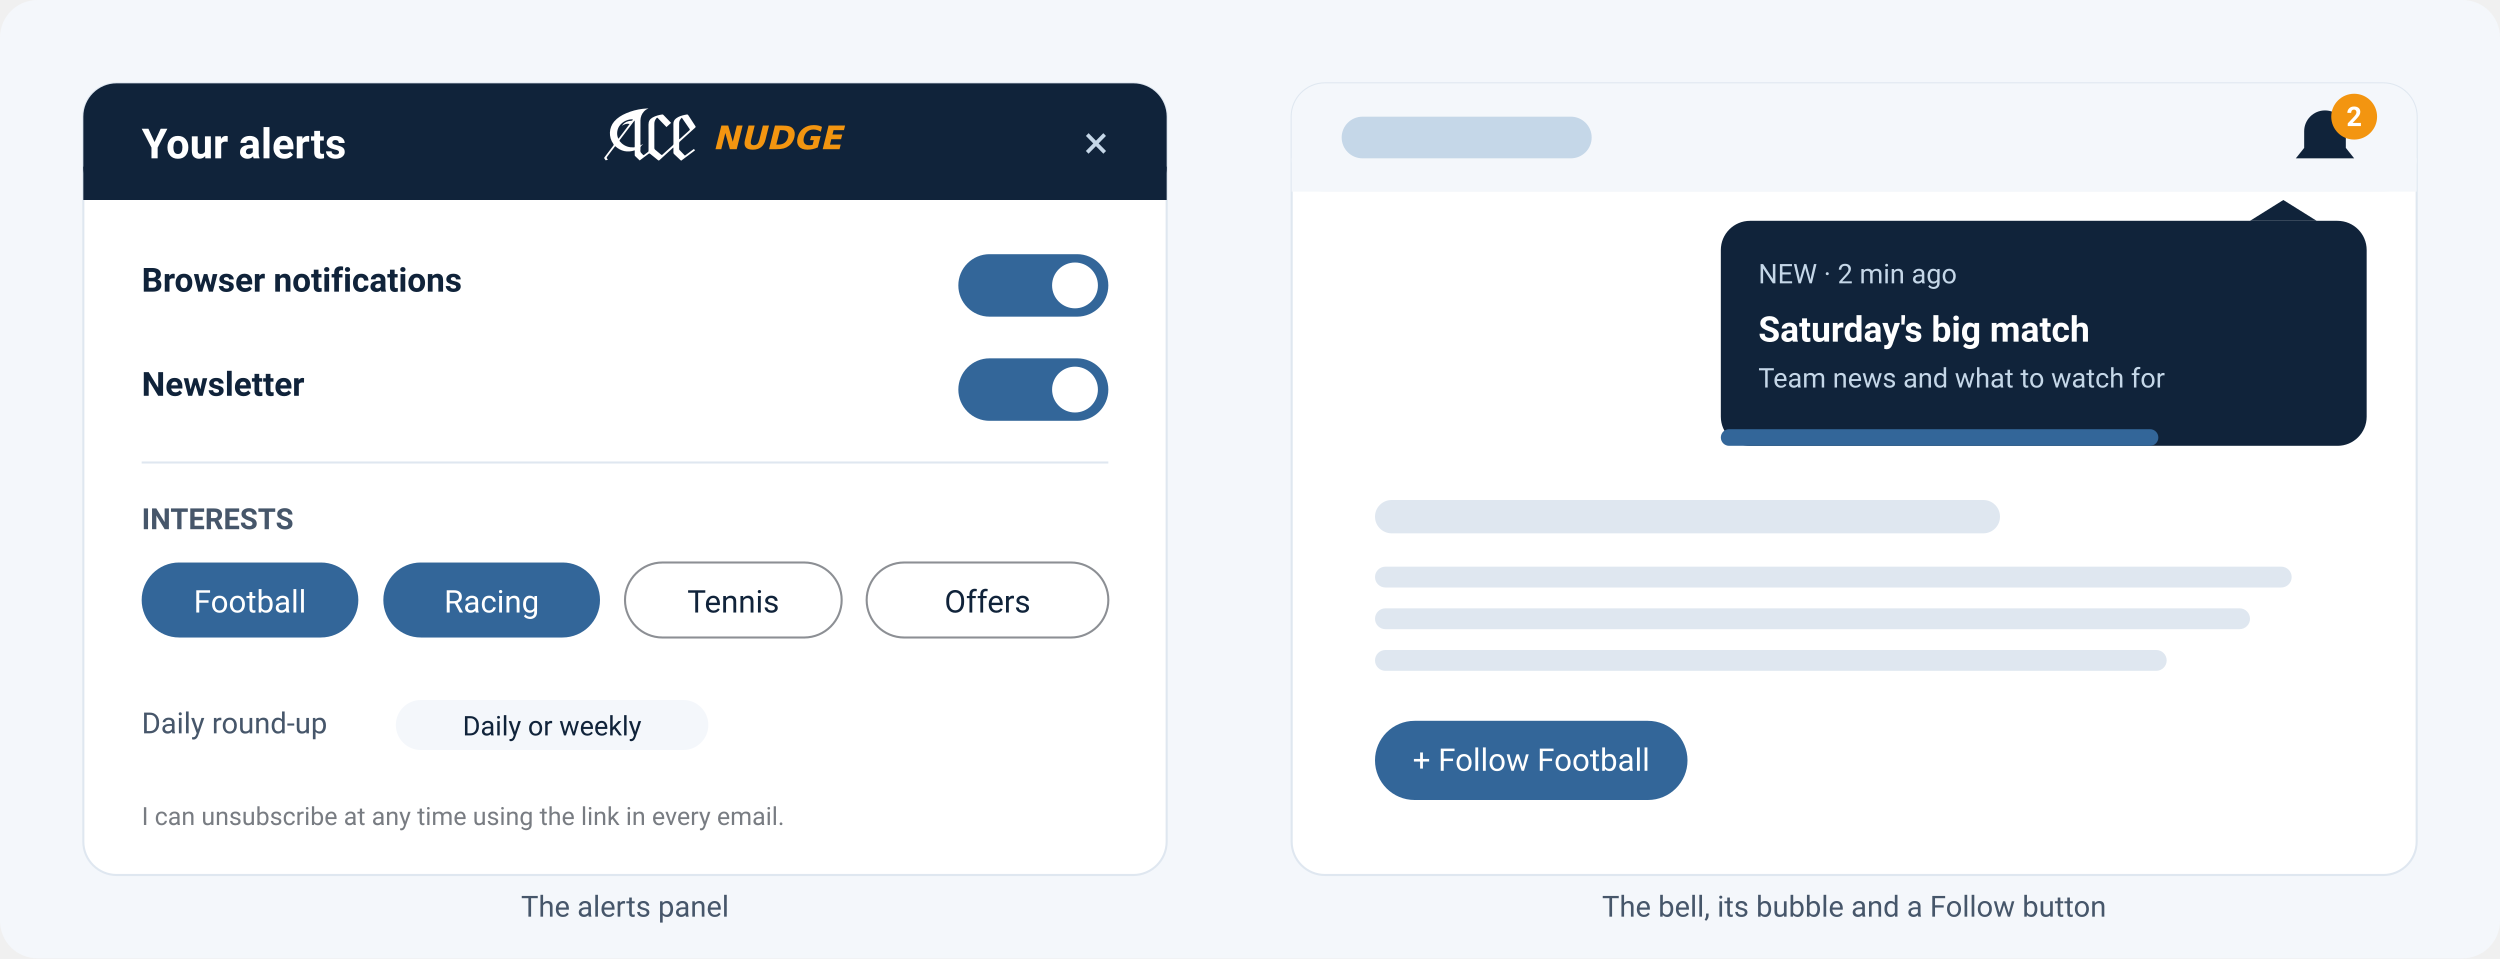
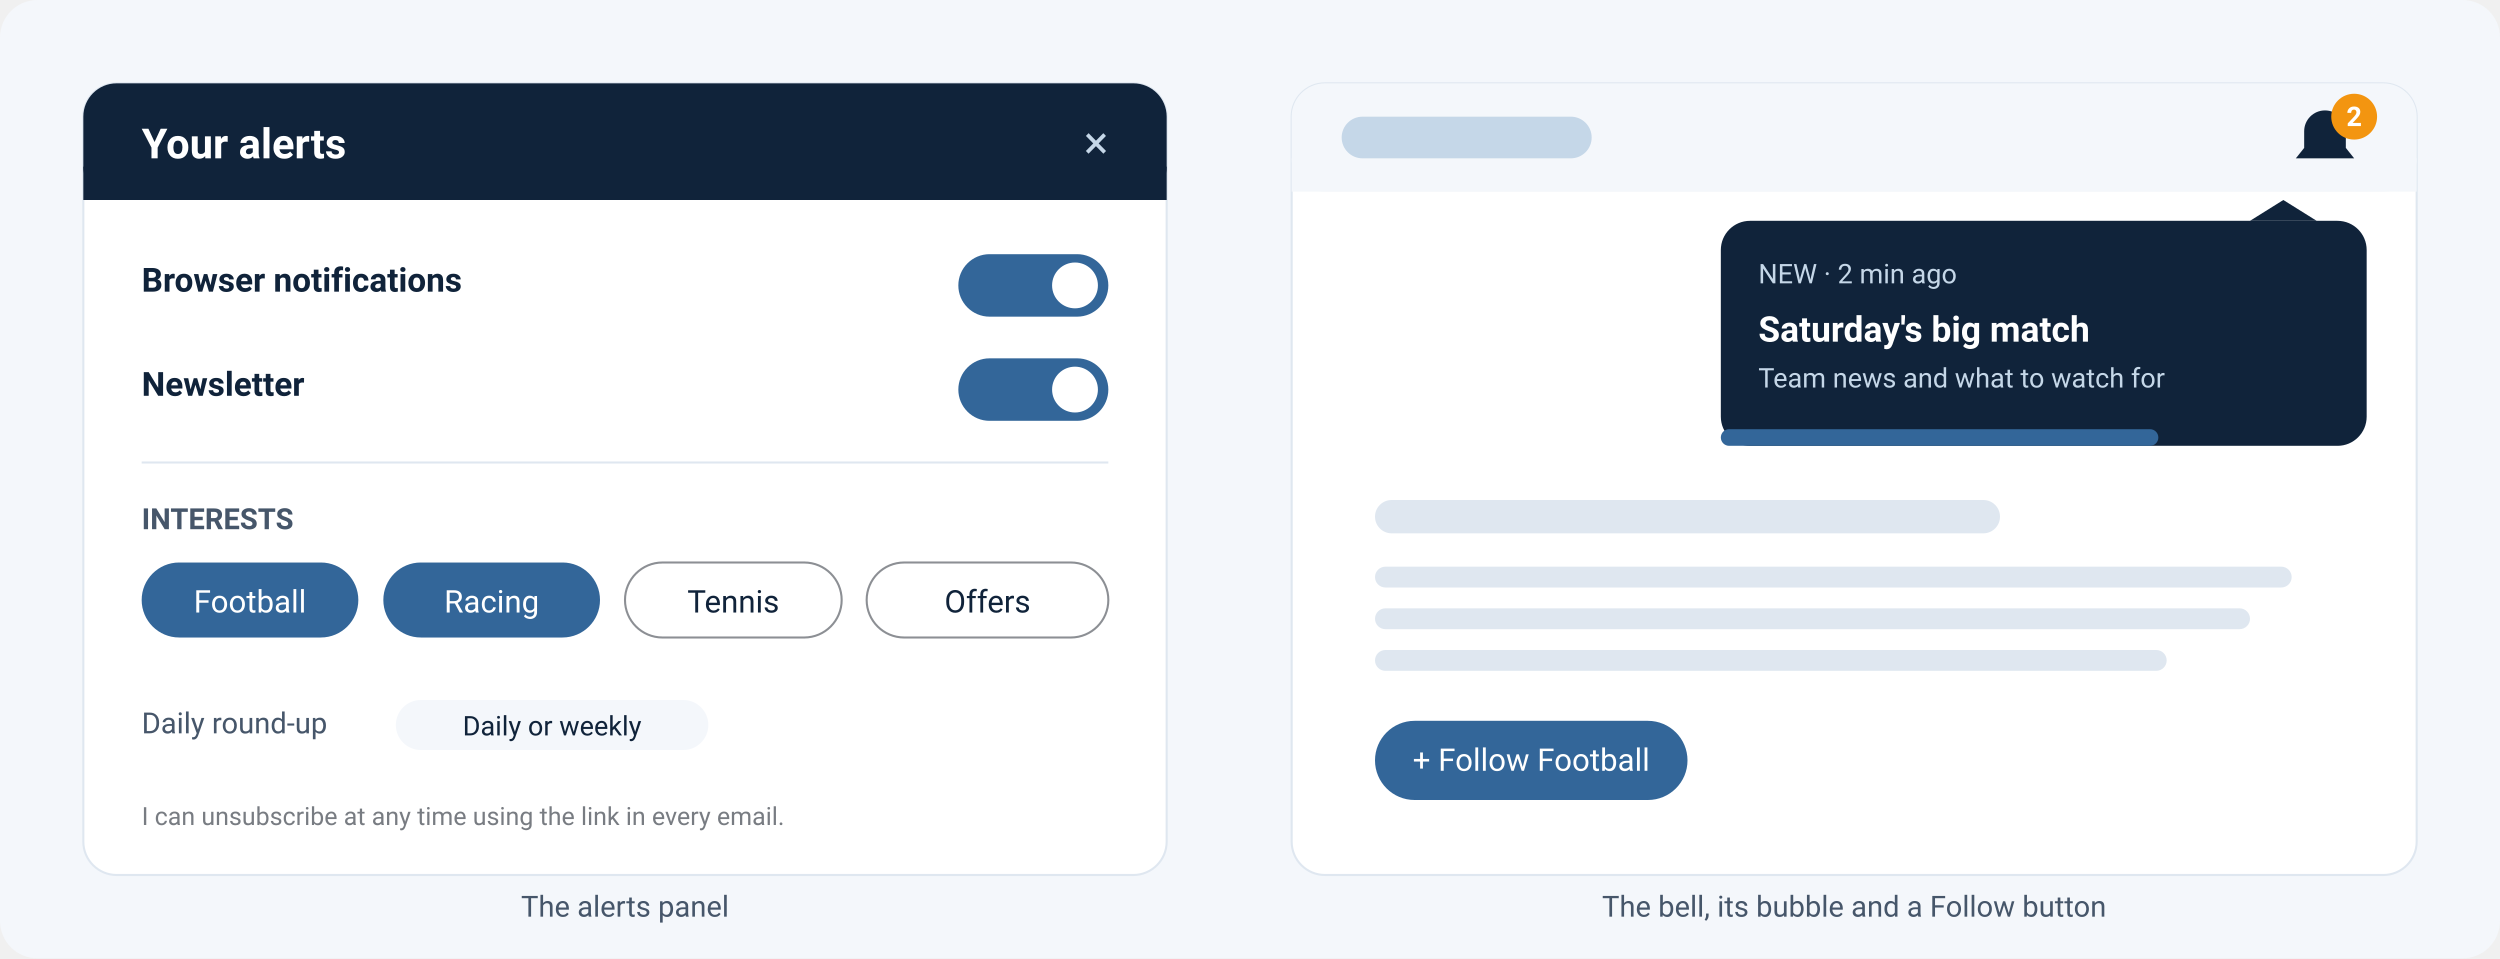
<svg xmlns="http://www.w3.org/2000/svg" viewBox="0 0 1200 460" role="img" aria-label="The follow panel, bell and notification bubble">
  <rect width="1200" height="460" rx="18" fill="#f4f7fb" />
  <g font-family="system-ui,-apple-system,Segoe UI,Roboto,sans-serif">
    <g transform="translate(40,40)">
      <rect width="520" height="380" rx="16" fill="#fff" stroke="#dfe7f0" />
      <rect width="520" height="56" rx="16" fill="#10233a" />
      <rect y="40" width="520" height="16" fill="#10233a" />
      <text x="28" y="36" font-size="20" font-weight="700" fill="#fff">Your alerts</text>
-       <path transform="translate(250,12) scale(0.0819)" d="M83.686,178.363 C105.442,149.53 127.001,120.958 149.172,91.577 C131.939,87.269 118.424,93.462 104.365,101.9 C105.686,100.006 106.356,98.933 107.133,97.948 C120.192,81.436 137.754,74.03 158.304,72.853 C164.202,72.515 166.779,70.544 167.916,64.645 C144.761,62.427 107.329,74.788 87.722,105.552 C72.79,128.98 72.852,160.835 83.686,178.363 L83.686,178.363 Z M455.038,54.803 C445.767,63.9 439.584,73.784 439.413,85.948 C438.986,115.915 439.279,145.891 439.312,175.864 C439.315,177.559 439.599,179.256 439.837,181.9 C441.89,180.4 443.139,179.647 444.204,178.688 C462.748,161.964 481.224,145.158 499.856,128.529 C502.651,126.034 502.976,124.277 500.786,121.139 C488.406,103.398 476.245,85.503 463.995,67.669 C461.185,63.577 458.325,59.521 455.038,54.803 L455.038,54.803 Z M179.024,72.562 C178.543,72.42 178.064,72.278 177.583,72.135 C176.444,73.5 175.244,74.818 174.173,76.235 C161.317,93.235 148.482,110.252 135.641,127.261 C121.091,146.532 106.617,165.858 91.918,185.014 C89.43,188.259 89.174,190.692 92.004,193.603 C95.831,197.537 99.228,201.94 103.346,205.526 C123.002,222.638 146.126,229.781 171.983,228.82 C178.875,228.564 179.02,228.57 179.022,221.842 C179.028,173.697 179.024,125.551 179.024,77.407 L179.024,72.562 Z M526.102,237.76 C528.35,240.792 530.203,243.292 532.455,246.328 C505.277,266.587 478.363,286.649 451.029,307.025 C447.824,304.034 444.793,301.236 441.796,298.404 C431.015,288.217 420.318,277.94 409.418,267.884 C406.856,265.52 405.796,263.105 405.87,259.65 C406.065,250.189 405.937,240.722 405.937,229.89 C403.385,231.683 401.745,232.591 400.399,233.82 C375.3,256.748 350.163,279.636 325.245,302.759 C321.536,306.201 319.281,306.896 315.012,303.339 C299.913,290.756 284.3,278.79 269.092,266.334 C265.798,263.635 263.663,263.947 260.502,266.349 C244.458,278.548 228.251,290.538 212.096,302.591 C210.775,303.577 209.405,304.495 208.055,305.446 C198.804,296.606 189.609,287.969 180.657,279.09 C179.48,277.921 179.127,275.512 179.095,273.666 C178.94,264.883 179.025,256.093 179.025,246.282 C135.863,260.268 98.004,251.982 64.737,221.843 C63.423,223.323 62.26,224.467 61.286,225.756 C46.526,245.296 31.872,264.918 16.971,284.351 C14.316,287.814 13.764,290.512 16.651,293.946 C18.451,296.089 19.779,298.628 21.759,301.664 C17.387,302.692 13.454,303.618 9.515,304.537 C9.195,304.612 8.655,304.778 8.565,304.651 C5.683,300.659 2.546,296.8 0.19,292.512 C-0.47,291.312 0.715,288.499 1.831,287.007 C18.791,264.326 35.749,241.641 53.044,219.217 C56.474,214.771 56.577,212.04 53.157,207.356 C25.134,168.985 27.526,113.701 58.386,77.616 C77.582,55.17 102.129,40.348 128.857,28.889 C160.355,15.385 193.2,6.613 227.275,2.695 C237.995,1.462 248.766,0.676 259.635,-0 C249.691,4.578 240.643,10.301 233.28,18.418 C219.833,33.239 212.916,50.971 212.701,70.668 C212.19,117.328 212.529,163.997 212.561,210.663 C212.564,212.57 212.958,214.477 213.292,217.489 C218.423,214.202 222.7,211.464 226.975,208.725 C227.149,208.839 227.321,208.952 227.495,209.065 C223.996,213.037 220.756,217.283 216.919,220.896 C213.589,224.033 212.153,227.401 212.471,231.914 C212.763,236.059 213.159,240.356 212.421,244.388 C209.738,259.073 221.76,265.259 229.19,274.063 C229.649,274.607 232.06,274.208 233.026,273.508 C241.383,267.44 249.75,261.367 257.774,254.875 C259.303,253.637 259.957,250.55 259.962,248.313 C260.082,197.314 260.531,146.309 259.815,95.321 C259.541,75.719 267.889,62.687 284.173,53.528 C301.702,43.671 320.872,38.969 340.521,35.966 C342.452,35.671 345.277,36.699 346.67,38.115 C361.505,53.205 376.137,68.496 390.81,83.747 C391.13,84.081 391.265,84.593 391.709,85.453 C382.94,93.447 374.132,101.476 365.051,109.752 C352.962,97.235 341.168,85.036 329.39,72.821 C324.183,67.422 318.918,62.077 313.868,56.535 C311.502,53.938 309.752,53.872 307.455,56.562 C299.361,66.035 293.932,76.195 294.036,89.363 C294.411,137.192 294.233,185.026 294.096,232.858 C294.084,236.939 295.353,239.629 298.476,242.165 C310.245,251.723 321.911,261.416 333.418,271.285 C336.57,273.988 338.606,274.113 341.786,271.203 C361.83,252.872 382.029,234.71 402.284,216.613 C405.034,214.155 406.007,211.531 405.998,207.912 C405.897,168.913 406.212,129.911 405.788,90.917 C405.637,77.079 411.183,66.881 421.779,58.859 C436.185,47.954 453.009,42.807 470.283,38.823 C474.164,37.928 478.247,37.75 482.012,36.543 C487.582,34.758 490.658,36.526 493.76,41.443 C507.187,62.707 520.999,83.731 534.869,104.711 C537.162,108.178 536.99,109.985 533.77,112.87 C503.373,140.123 473.125,167.545 443.022,195.122 C441.002,196.972 439.553,200.448 439.459,203.224 C439.065,214.71 439.192,226.219 439.385,237.716 C439.421,239.857 440.027,242.545 441.401,244.019 C451.283,254.625 461.426,264.986 471.503,275.408 C471.954,275.873 472.565,276.181 473.536,276.872 C490.813,264.016 508.144,251.122 526.102,237.76 L526.102,237.76 Z" fill="#fff" />
-       <g transform="translate(302,31.62056) skewX(-14)">
-         <path d="M1.432 -11.369H4.706L8.841 -3.572V-11.369H11.621V0.0H8.346L4.211 -7.798V0.0H1.432Z M14.484 -11.369H17.416V-4.554Q17.416 -3.145 17.877 -2.54Q18.337 -1.934 19.381 -1.934Q20.431 -1.934 20.892 -2.54Q21.353 -3.145 21.353 -4.554V-11.369H24.285V-4.554Q24.285 -2.14 23.074 -0.96Q21.863 0.221 19.381 0.221Q16.906 0.221 15.695 -0.96Q14.484 -2.14 14.484 -4.554Z M30.08 -9.153V-2.216H31.131Q32.928 -2.216 33.876 -3.107Q34.824 -3.998 34.824 -5.696Q34.824 -7.387 33.88 -8.27Q32.936 -9.153 31.131 -9.153ZM27.148 -11.369H30.24Q32.829 -11.369 34.097 -11Q35.365 -10.631 36.271 -9.747Q37.071 -8.978 37.459 -7.973Q37.847 -6.968 37.847 -5.696Q37.847 -4.409 37.459 -3.4Q37.071 -2.391 36.271 -1.622Q35.357 -0.739 34.078 -0.369Q32.798 0.0 30.24 0.0H27.148Z M50.313 -0.845Q49.217 -0.312 48.036 -0.046Q46.856 0.221 45.6 0.221Q42.759 0.221 41.099 -1.367Q39.439 -2.955 39.439 -5.673Q39.439 -8.422 41.129 -9.999Q42.82 -11.575 45.759 -11.575Q46.894 -11.575 47.934 -11.362Q48.973 -11.149 49.894 -10.73V-8.377Q48.943 -8.917 48.002 -9.184Q47.062 -9.45 46.117 -9.45Q44.366 -9.45 43.418 -8.472Q42.47 -7.493 42.47 -5.673Q42.47 -3.868 43.384 -2.886Q44.297 -1.904 45.98 -1.904Q46.437 -1.904 46.829 -1.961Q47.222 -2.018 47.534 -2.14V-4.348H45.744V-6.313H50.313Z M52.895 -11.369H60.807V-9.153H55.827V-7.036H60.51V-4.82H55.827V-2.216H60.975V0.0H52.895Z" fill="#f39510" />
-       </g>
      <text x="492" y="36" font-size="22" fill="#c5d7e8" text-anchor="end">×</text>
      <g font-size="16" fill="#10233a">
        <text x="28" y="100" font-weight="700">Browser notifications</text>
        <rect x="420" y="82" width="72" height="30" rx="15" fill="#336699" />
        <circle cx="476" cy="97" r="11" fill="#fff" />
        <text x="28" y="150" font-weight="700">Newsletter</text>
        <rect x="420" y="132" width="72" height="30" rx="15" fill="#336699" />
        <circle cx="476" cy="147" r="11" fill="#fff" />
        <line x1="28" y1="182" x2="492" y2="182" stroke="#dfe7f0" />
        <text x="28" y="214" font-size="14" fill="#46566a" font-weight="700">INTERESTS</text>
        <g font-size="15">
          <rect x="28" y="230" width="104" height="36" rx="18" fill="#336699" />
          <text x="80" y="254" fill="#fff" text-anchor="middle">Football</text>
          <rect x="144" y="230" width="104" height="36" rx="18" fill="#336699" />
          <text x="196" y="254" fill="#fff" text-anchor="middle">Racing</text>
          <rect x="260" y="230" width="104" height="36" rx="18" fill="#fff" stroke="#8c8f94" />
          <text x="312" y="254" text-anchor="middle">Tennis</text>
          <rect x="376" y="230" width="116" height="36" rx="18" fill="#fff" stroke="#8c8f94" />
          <text x="434" y="254" text-anchor="middle">Offers</text>
        </g>
        <text x="28" y="312" font-size="14" fill="#46566a">Daily round-up</text>
        <rect x="150" y="296" width="150" height="24" rx="12" fill="#f4f7fb" />
        <text x="225" y="313" font-size="13" text-anchor="middle">Daily or weekly</text>
        <text x="28" y="356" font-size="12" fill="#787c82">I can unsubscribe at any time using the link in every email.</text>
      </g>
    </g>
    <g transform="translate(620,40)">
      <rect width="540" height="380" rx="16" fill="#fff" stroke="#dfe7f0" />
      <rect width="540" height="52" rx="16" fill="#f4f7fb" />
      <rect y="36" width="540" height="16" fill="#f4f7fb" />
      <rect x="24" y="16" width="120" height="20" rx="10" fill="#c5d7e8" />
      <g transform="translate(478,8)">
        <path d="M18 5a10 10 0 0 0-10 10v8l-4 5h28l-4-5v-8a10 10 0 0 0-10-10z" fill="#10233a" />
        <circle cx="32" cy="8" r="11" fill="#f39510" />
        <text x="32" y="12.5" font-size="13" fill="#fff" text-anchor="middle" font-weight="700">2</text>
      </g>
      <g transform="translate(206,66)">
        <rect width="310" height="108" rx="14" fill="#10233a" />
        <path d="M270-10l16 10h-32z" fill="#10233a" />
        <text x="18" y="30" font-size="13" fill="#c5d7e8">NEW · 2 min ago</text>
        <text x="18" y="58" font-size="17" font-weight="700" fill="#fff">Saturday's big match</text>
        <text x="18" y="80" font-size="13" fill="#c5d7e8">Team news and what to watch for</text>
        <rect x="0" y="100" width="210" height="8" rx="4" fill="#336699" />
      </g>
      <rect x="40" y="200" width="300" height="16" rx="8" fill="#dfe7f0" />
      <rect x="40" y="232" width="440" height="10" rx="5" fill="#dfe7f0" />
      <rect x="40" y="252" width="420" height="10" rx="5" fill="#dfe7f0" />
      <rect x="40" y="272" width="380" height="10" rx="5" fill="#dfe7f0" />
      <rect x="40" y="306" width="150" height="38" rx="19" fill="#336699" />
      <text x="115" y="330" font-size="15" fill="#fff" text-anchor="middle">+ Follow Football</text>
    </g>
    <text x="300" y="440" font-size="14" fill="#46566a" text-anchor="middle">The alerts panel</text>
    <text x="890" y="440" font-size="14" fill="#46566a" text-anchor="middle">The bell, its bubble and a Follow button</text>
  </g>
</svg>
